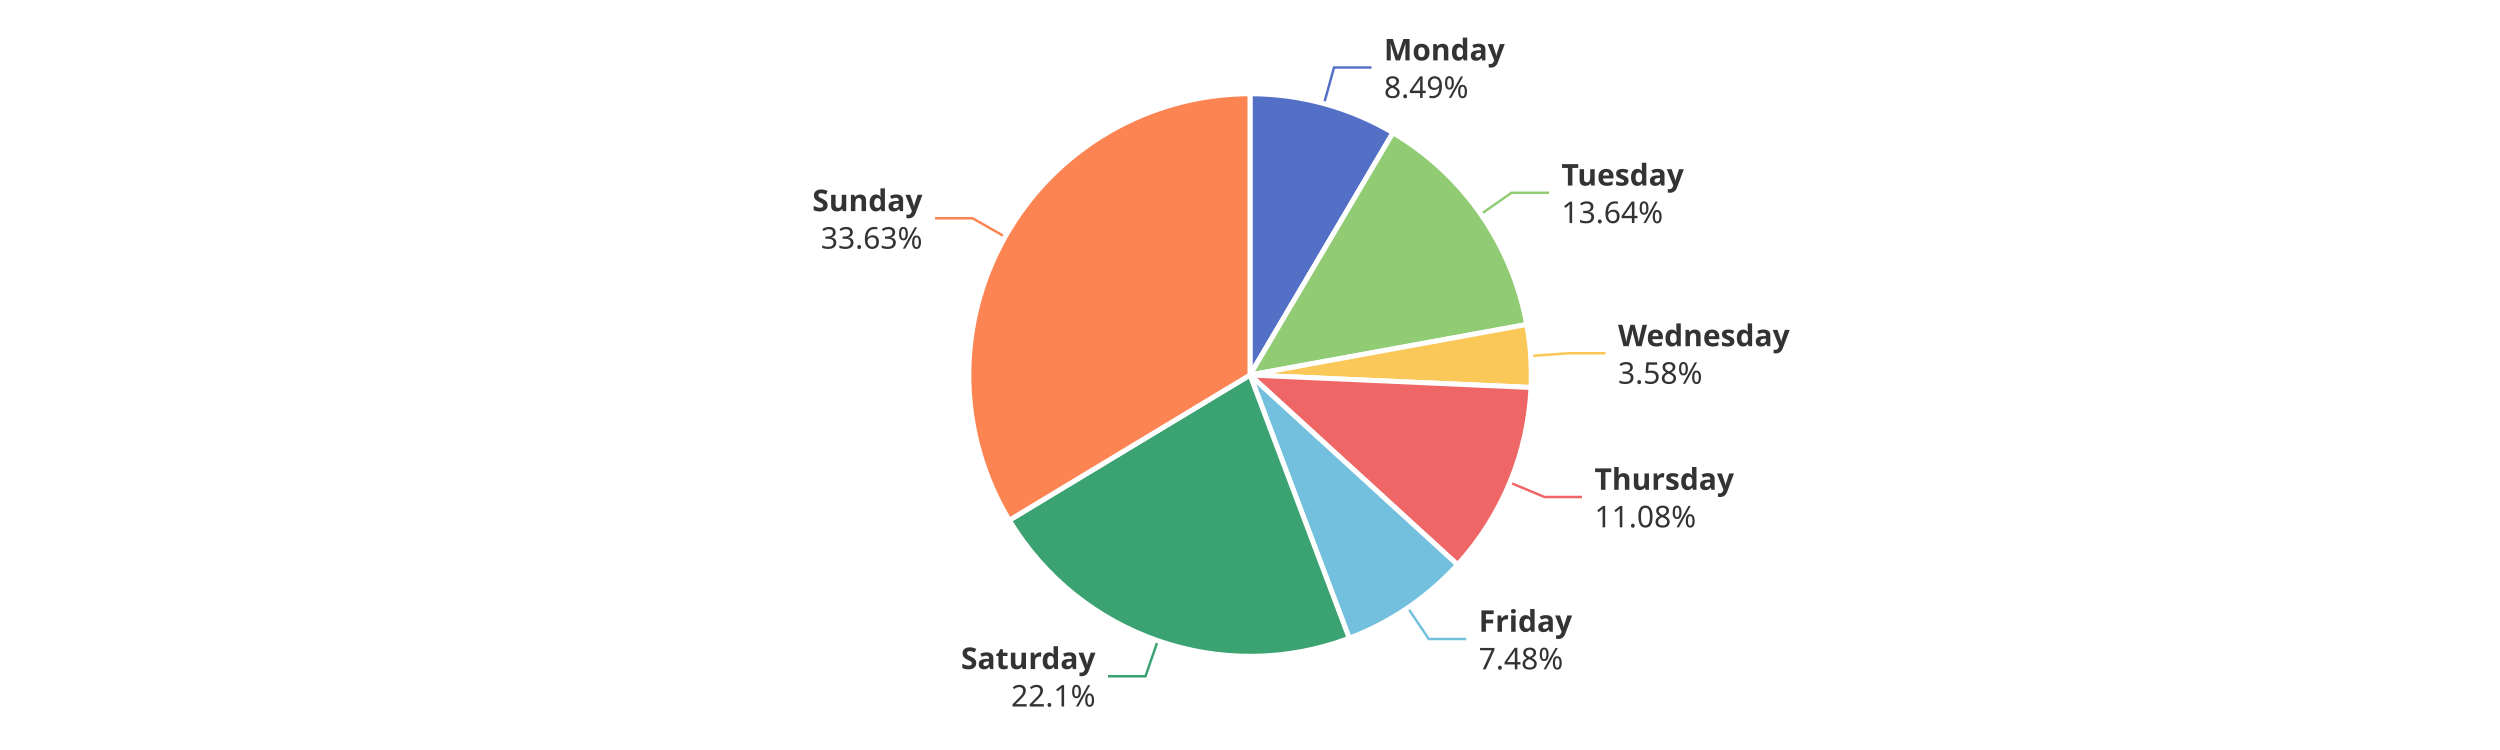
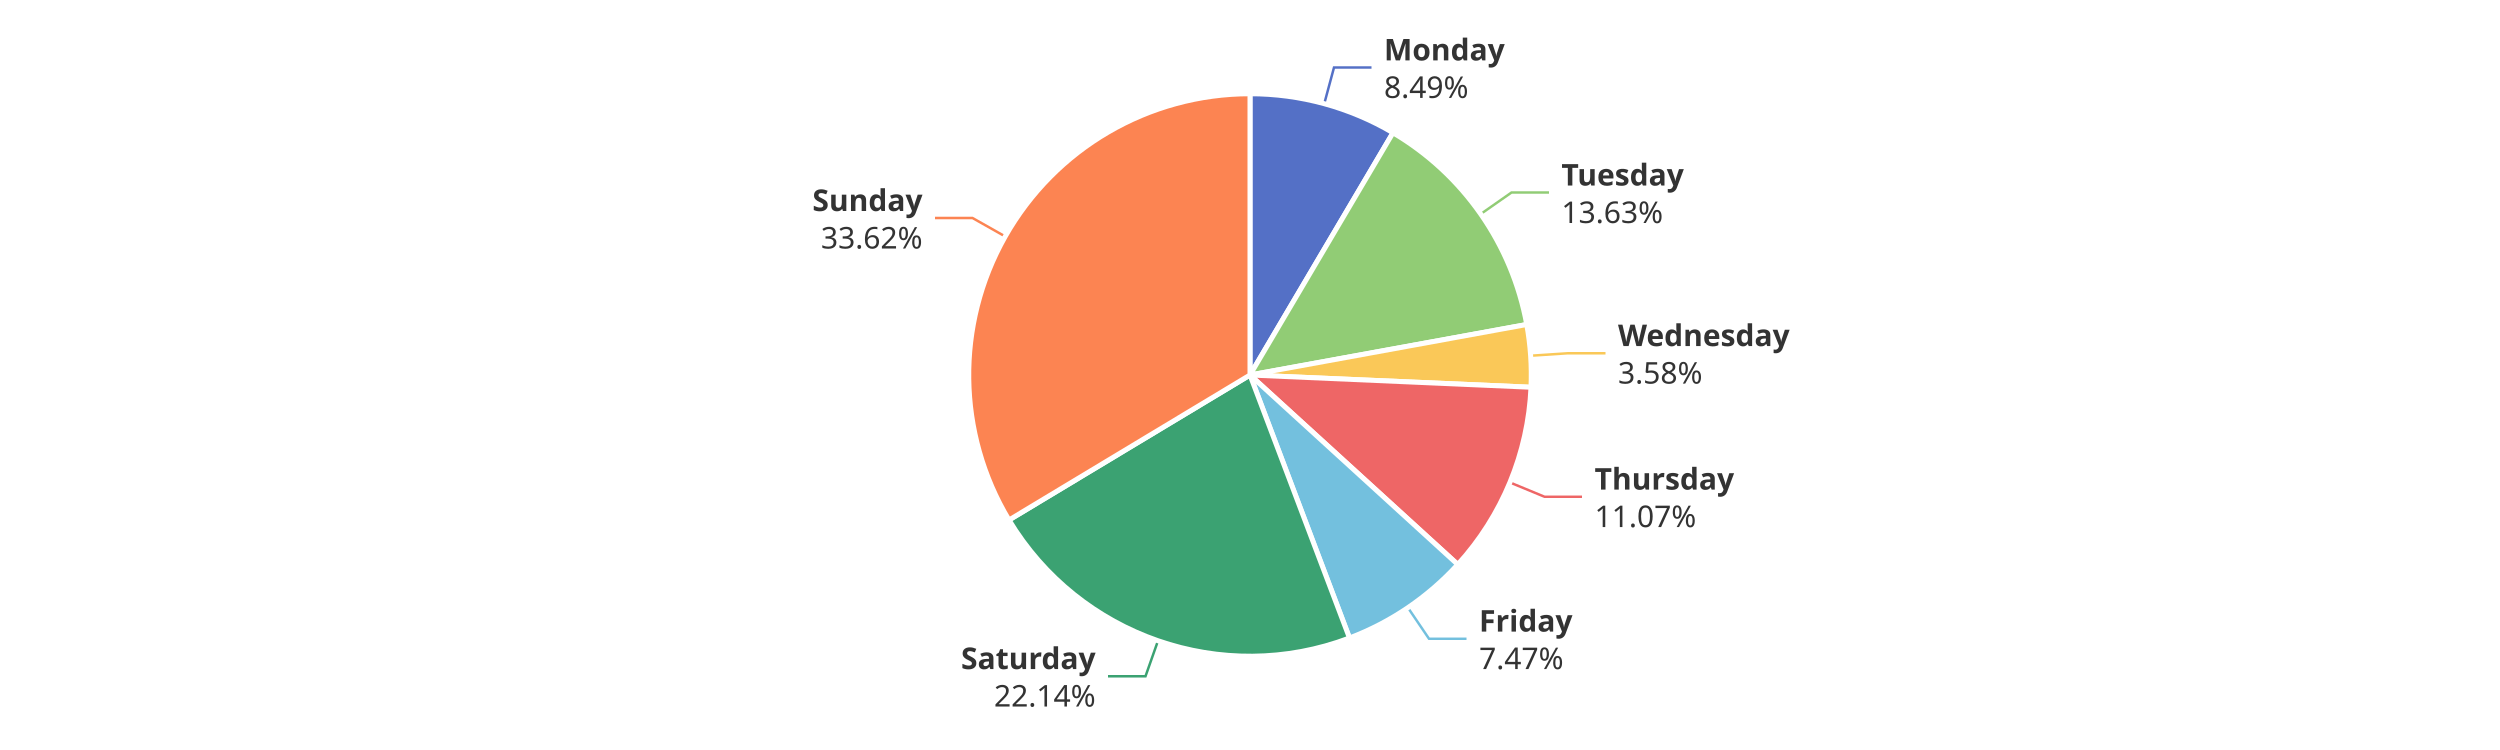
<svg xmlns="http://www.w3.org/2000/svg" width="1000" height="300" version="1.1" baseProfile="full" viewBox="0 0 1000 300">
  <rect width="1000" height="300" x="0" y="0" id="0" fill="#ffffff" />
-   <polyline points="529.6 41.5 533.6 27 548.6 27" fill="none" stroke="#5470c6" />
-   <polyline points="592.3 85.7 604.6 77.1 619.6 77.1" fill="none" stroke="#91cc75" />
-   <polyline points="612.2 142.4 627.2 141.3 642.2 141.3" fill="none" stroke="#fac858" />
-   <polyline points="603.9 193 617.8 198.8 632.8 198.8" fill="none" stroke="#ee6666" />
-   <polyline points="563.1 243.1 571.5 255.6 586.5 255.6" fill="none" stroke="#73c0de" />
-   <polyline points="463.1 256.3 458.2 270.5 443.2 270.5" fill="none" stroke="#3ba272" />
-   <polyline points="402 94.7 389 87.3 374 87.3" fill="none" stroke="#fc8452" />
+   <polyline points="529.7 41.5 533.6 27 548.6 27" fill="none" stroke="#5470c6" />
+   <polyline points="592.3 85.6 604.6 77 619.6 77" fill="none" stroke="#91cc75" />
+   <polyline points="612.2 142.3 627.2 141.3 642.2 141.3" fill="none" stroke="#fac858" />
+   <polyline points="604 193 617.8 198.7 632.8 198.7" fill="none" stroke="#ee6666" />
+   <polyline points="563.2 243.1 571.6 255.5 586.6 255.5" fill="none" stroke="#73c0de" />
+   <polyline points="463.2 256.3 458.2 270.5 443.2 270.5" fill="none" stroke="#3ba272" />
+   <polyline points="402.1 94.6 389 87.2 374 87.2" fill="none" stroke="#fc8452" />
  <path d="M500 37.5A112.5 112.5 0 0 1 557.2 53.1L500 150Z" fill="#5470c6" stroke="#fff" stroke-width="2" stroke-linejoin="round" />
  <path d="M557.2 53.1A112.5 112.5 0 0 1 610.7 129.8L500 150Z" fill="#91cc75" stroke="#fff" stroke-width="2" stroke-linejoin="round" />
-   <path d="M610.7 129.8A112.5 112.5 0 0 1 612.4 155L500 150Z" fill="#fac858" stroke="#fff" stroke-width="2" stroke-linejoin="round" />
-   <path d="M612.4 155A112.5 112.5 0 0 1 583 225.9L500 150Z" fill="#ee6666" stroke="#fff" stroke-width="2" stroke-linejoin="round" />
-   <path d="M583 225.9A112.5 112.5 0 0 1 539.7 255.3L500 150Z" fill="#73c0de" stroke="#fff" stroke-width="2" stroke-linejoin="round" />
-   <path d="M539.7 255.3A112.5 112.5 0 0 1 403.7 208.1L500 150Z" fill="#3ba272" stroke="#fff" stroke-width="2" stroke-linejoin="round" />
-   <path d="M403.7 208.1A112.5 112.5 0 0 1 500 37.5L500 150Z" fill="#fc8452" stroke="#fff" stroke-width="2" stroke-linejoin="round" />
-   <path d="M0 -15l42.8 0l0 30l-42.8 0Z" transform="translate(553.6019 27.0075)" fill="none" />
-   <text dominant-baseline="central" text-anchor="start" style="font-size:12px;font-family:sans-serif;font-weight:bold;" y="-7.5" transform="translate(553.6019 27.0075)" fill="#333" stroke="rgb(255,255,255)" stroke-width="2" paint-order="stroke" stroke-miterlimit="2">Monday</text>
-   <text dominant-baseline="central" text-anchor="start" style="font-size:12px;font-family:sans-serif;" y="7.5" transform="translate(553.6019 27.0075)" fill="#333" stroke="rgb(255,255,255)" stroke-width="2" paint-order="stroke" stroke-miterlimit="2">8.49%</text>
-   <path d="M0 -15l46.2 0l0 30l-46.2 0Z" transform="translate(624.5827 77.0705)" fill="none" />
-   <text dominant-baseline="central" text-anchor="start" style="font-size:12px;font-family:sans-serif;font-weight:bold;" y="-7.5" transform="translate(624.5827 77.0705)" fill="#333" stroke="rgb(255,255,255)" stroke-width="2" paint-order="stroke" stroke-miterlimit="2">Tuesday</text>
-   <text dominant-baseline="central" text-anchor="start" style="font-size:12px;font-family:sans-serif;" y="7.5" transform="translate(624.5827 77.0705)" fill="#333" stroke="rgb(255,255,255)" stroke-width="2" paint-order="stroke" stroke-miterlimit="2">13.64%</text>
-   <path d="M0 -15l63.6 0l0 30l-63.6 0Z" transform="translate(647.2053 141.3356)" fill="none" />
-   <text dominant-baseline="central" text-anchor="start" style="font-size:12px;font-family:sans-serif;font-weight:bold;" y="-7.5" transform="translate(647.2053 141.3356)" fill="#333" stroke="rgb(255,255,255)" stroke-width="2" paint-order="stroke" stroke-miterlimit="2">Wednesday</text>
-   <text dominant-baseline="central" text-anchor="start" style="font-size:12px;font-family:sans-serif;" y="7.5" transform="translate(647.2053 141.3356)" fill="#333" stroke="rgb(255,255,255)" stroke-width="2" paint-order="stroke" stroke-miterlimit="2">3.58%</text>
-   <path d="M0 -15l50.2 0l0 30l-50.2 0Z" transform="translate(637.8042 198.769)" fill="none" />
-   <text dominant-baseline="central" text-anchor="start" style="font-size:12px;font-family:sans-serif;font-weight:bold;" y="-7.5" transform="translate(637.8042 198.769)" fill="#333" stroke="rgb(255,255,255)" stroke-width="2" paint-order="stroke" stroke-miterlimit="2">Thursday</text>
-   <text dominant-baseline="central" text-anchor="start" style="font-size:12px;font-family:sans-serif;" y="7.5" transform="translate(637.8042 198.769)" fill="#333" stroke="rgb(255,255,255)" stroke-width="2" paint-order="stroke" stroke-miterlimit="2">11.08%</text>
-   <path d="M0 -15l34.2 0l0 30l-34.2 0Z" transform="translate(591.4936 255.5695)" fill="none" />
-   <text dominant-baseline="central" text-anchor="start" style="font-size:12px;font-family:sans-serif;font-weight:bold;" y="-7.5" transform="translate(591.4936 255.5695)" fill="#333" stroke="rgb(255,255,255)" stroke-width="2" paint-order="stroke" stroke-miterlimit="2">Friday</text>
-   <text dominant-baseline="central" text-anchor="start" style="font-size:12px;font-family:sans-serif;" y="7.5" transform="translate(591.4936 255.5695)" fill="#333" stroke="rgb(255,255,255)" stroke-width="2" paint-order="stroke" stroke-miterlimit="2">7.48%</text>
-   <path d="M-48.2 -15l48.2 0l0 30l-48.2 0Z" transform="translate(438.2123 270.4576)" fill="none" />
-   <text dominant-baseline="central" text-anchor="end" style="font-size:12px;font-family:sans-serif;font-weight:bold;" y="-7.5" transform="translate(438.2123 270.4576)" fill="#333" stroke="rgb(255,255,255)" stroke-width="2" paint-order="stroke" stroke-miterlimit="2">Saturday</text>
-   <text dominant-baseline="central" text-anchor="end" style="font-size:12px;font-family:sans-serif;" y="7.5" transform="translate(438.2123 270.4576)" fill="#333" stroke="rgb(255,255,255)" stroke-width="2" paint-order="stroke" stroke-miterlimit="2">22.1%</text>
-   <path d="M-40.9 -15l40.9 0l0 30l-40.9 0Z" transform="translate(368.9793 87.305)" fill="none" />
-   <text dominant-baseline="central" text-anchor="end" style="font-size:12px;font-family:sans-serif;font-weight:bold;" y="-7.5" transform="translate(368.9793 87.305)" fill="#333" stroke="rgb(255,255,255)" stroke-width="2" paint-order="stroke" stroke-miterlimit="2">Sunday</text>
-   <text dominant-baseline="central" text-anchor="end" style="font-size:12px;font-family:sans-serif;" y="7.5" transform="translate(368.9793 87.305)" fill="#333" stroke="rgb(255,255,255)" stroke-width="2" paint-order="stroke" stroke-miterlimit="2">33.63%</text>
+   <path d="M610.7 129.8A112.5 112.5 0 0 1 612.4 154.9L500 150Z" fill="#fac858" stroke="#fff" stroke-width="2" stroke-linejoin="round" />
+   <path d="M612.4 154.9A112.5 112.5 0 0 1 583.1 225.8L500 150Z" fill="#ee6666" stroke="#fff" stroke-width="2" stroke-linejoin="round" />
+   <path d="M583.1 225.8A112.5 112.5 0 0 1 539.8 255.2L500 150Z" fill="#73c0de" stroke="#fff" stroke-width="2" stroke-linejoin="round" />
+   <path d="M539.8 255.2A112.5 112.5 0 0 1 403.6 208L500 150Z" fill="#3ba272" stroke="#fff" stroke-width="2" stroke-linejoin="round" />
+   <path d="M403.6 208A112.5 112.5 0 0 1 500 37.5L500 150Z" fill="#fc8452" stroke="#fff" stroke-width="2" stroke-linejoin="round" />
+   <path d="M0 -15l42.8 0l0 30l-42.8 0Z" transform="translate(553.6052 27.0084)" fill="none" />
+   <text dominant-baseline="central" text-anchor="start" style="font-size:12px;font-family:sans-serif;font-weight:bold;" y="-7.5" transform="translate(553.6052 27.0084)" fill="#333" stroke="rgb(255,255,255)" stroke-width="2" paint-order="stroke" stroke-miterlimit="2">Monday</text>
+   <text dominant-baseline="central" text-anchor="start" style="font-size:12px;font-family:sans-serif;" y="7.5" transform="translate(553.6052 27.0084)" fill="#333" stroke="rgb(255,255,255)" stroke-width="2" paint-order="stroke" stroke-miterlimit="2">8.49%</text>
+   <path d="M0 -15l46.2 0l0 30l-46.2 0Z" transform="translate(624.5668 77.0478)" fill="none" />
+   <text dominant-baseline="central" text-anchor="start" style="font-size:12px;font-family:sans-serif;font-weight:bold;" y="-7.5" transform="translate(624.5668 77.0478)" fill="#333" stroke="rgb(255,255,255)" stroke-width="2" paint-order="stroke" stroke-miterlimit="2">Tuesday</text>
+   <text dominant-baseline="central" text-anchor="start" style="font-size:12px;font-family:sans-serif;" y="7.5" transform="translate(624.5668 77.0478)" fill="#333" stroke="rgb(255,255,255)" stroke-width="2" paint-order="stroke" stroke-miterlimit="2">13.63%</text>
+   <path d="M0 -15l63.6 0l0 30l-63.6 0Z" transform="translate(647.2011 141.2748)" fill="none" />
+   <text dominant-baseline="central" text-anchor="start" style="font-size:12px;font-family:sans-serif;font-weight:bold;" y="-7.5" transform="translate(647.2011 141.2748)" fill="#333" stroke="rgb(255,255,255)" stroke-width="2" paint-order="stroke" stroke-miterlimit="2">Wednesday</text>
+   <text dominant-baseline="central" text-anchor="start" style="font-size:12px;font-family:sans-serif;" y="7.5" transform="translate(647.2011 141.2748)" fill="#333" stroke="rgb(255,255,255)" stroke-width="2" paint-order="stroke" stroke-miterlimit="2">3.58%</text>
+   <path d="M0 -15l50.2 0l0 30l-50.2 0Z" transform="translate(637.8406 198.6811)" fill="none" />
+   <text dominant-baseline="central" text-anchor="start" style="font-size:12px;font-family:sans-serif;font-weight:bold;" y="-7.5" transform="translate(637.8406 198.6811)" fill="#333" stroke="rgb(255,255,255)" stroke-width="2" paint-order="stroke" stroke-miterlimit="2">Thursday</text>
+   <text dominant-baseline="central" text-anchor="start" style="font-size:12px;font-family:sans-serif;" y="7.5" transform="translate(637.8406 198.6811)" fill="#333" stroke="rgb(255,255,255)" stroke-width="2" paint-order="stroke" stroke-miterlimit="2">11.07%</text>
+   <path d="M0 -15l34.2 0l0 30l-34.2 0Z" transform="translate(591.6325 255.4753)" fill="none" />
+   <text dominant-baseline="central" text-anchor="start" style="font-size:12px;font-family:sans-serif;font-weight:bold;" y="-7.5" transform="translate(591.6325 255.4753)" fill="#333" stroke="rgb(255,255,255)" stroke-width="2" paint-order="stroke" stroke-miterlimit="2">Friday</text>
+   <text dominant-baseline="central" text-anchor="start" style="font-size:12px;font-family:sans-serif;" y="7.5" transform="translate(591.6325 255.4753)" fill="#333" stroke="rgb(255,255,255)" stroke-width="2" paint-order="stroke" stroke-miterlimit="2">7.47%</text>
+   <path d="M-48.2 -15l48.2 0l0 30l-48.2 0Z" transform="translate(438.2461 270.4693)" fill="none" />
+   <text dominant-baseline="central" text-anchor="end" style="font-size:12px;font-family:sans-serif;font-weight:bold;" y="-7.5" transform="translate(438.2461 270.4693)" fill="#333" stroke="rgb(255,255,255)" stroke-width="2" paint-order="stroke" stroke-miterlimit="2">Saturday</text>
+   <text dominant-baseline="central" text-anchor="end" style="font-size:12px;font-family:sans-serif;" y="7.5" transform="translate(438.2461 270.4693)" fill="#333" stroke="rgb(255,255,255)" stroke-width="2" paint-order="stroke" stroke-miterlimit="2">22.14%</text>
+   <path d="M-40.9 -15l40.9 0l0 30l-40.9 0Z" transform="translate(369.0121 87.247)" fill="none" />
+   <text dominant-baseline="central" text-anchor="end" style="font-size:12px;font-family:sans-serif;font-weight:bold;" y="-7.5" transform="translate(369.0121 87.247)" fill="#333" stroke="rgb(255,255,255)" stroke-width="2" paint-order="stroke" stroke-miterlimit="2">Sunday</text>
+   <text dominant-baseline="central" text-anchor="end" style="font-size:12px;font-family:sans-serif;" y="7.5" transform="translate(369.0121 87.247)" fill="#333" stroke="rgb(255,255,255)" stroke-width="2" paint-order="stroke" stroke-miterlimit="2">33.62%</text>
</svg>
